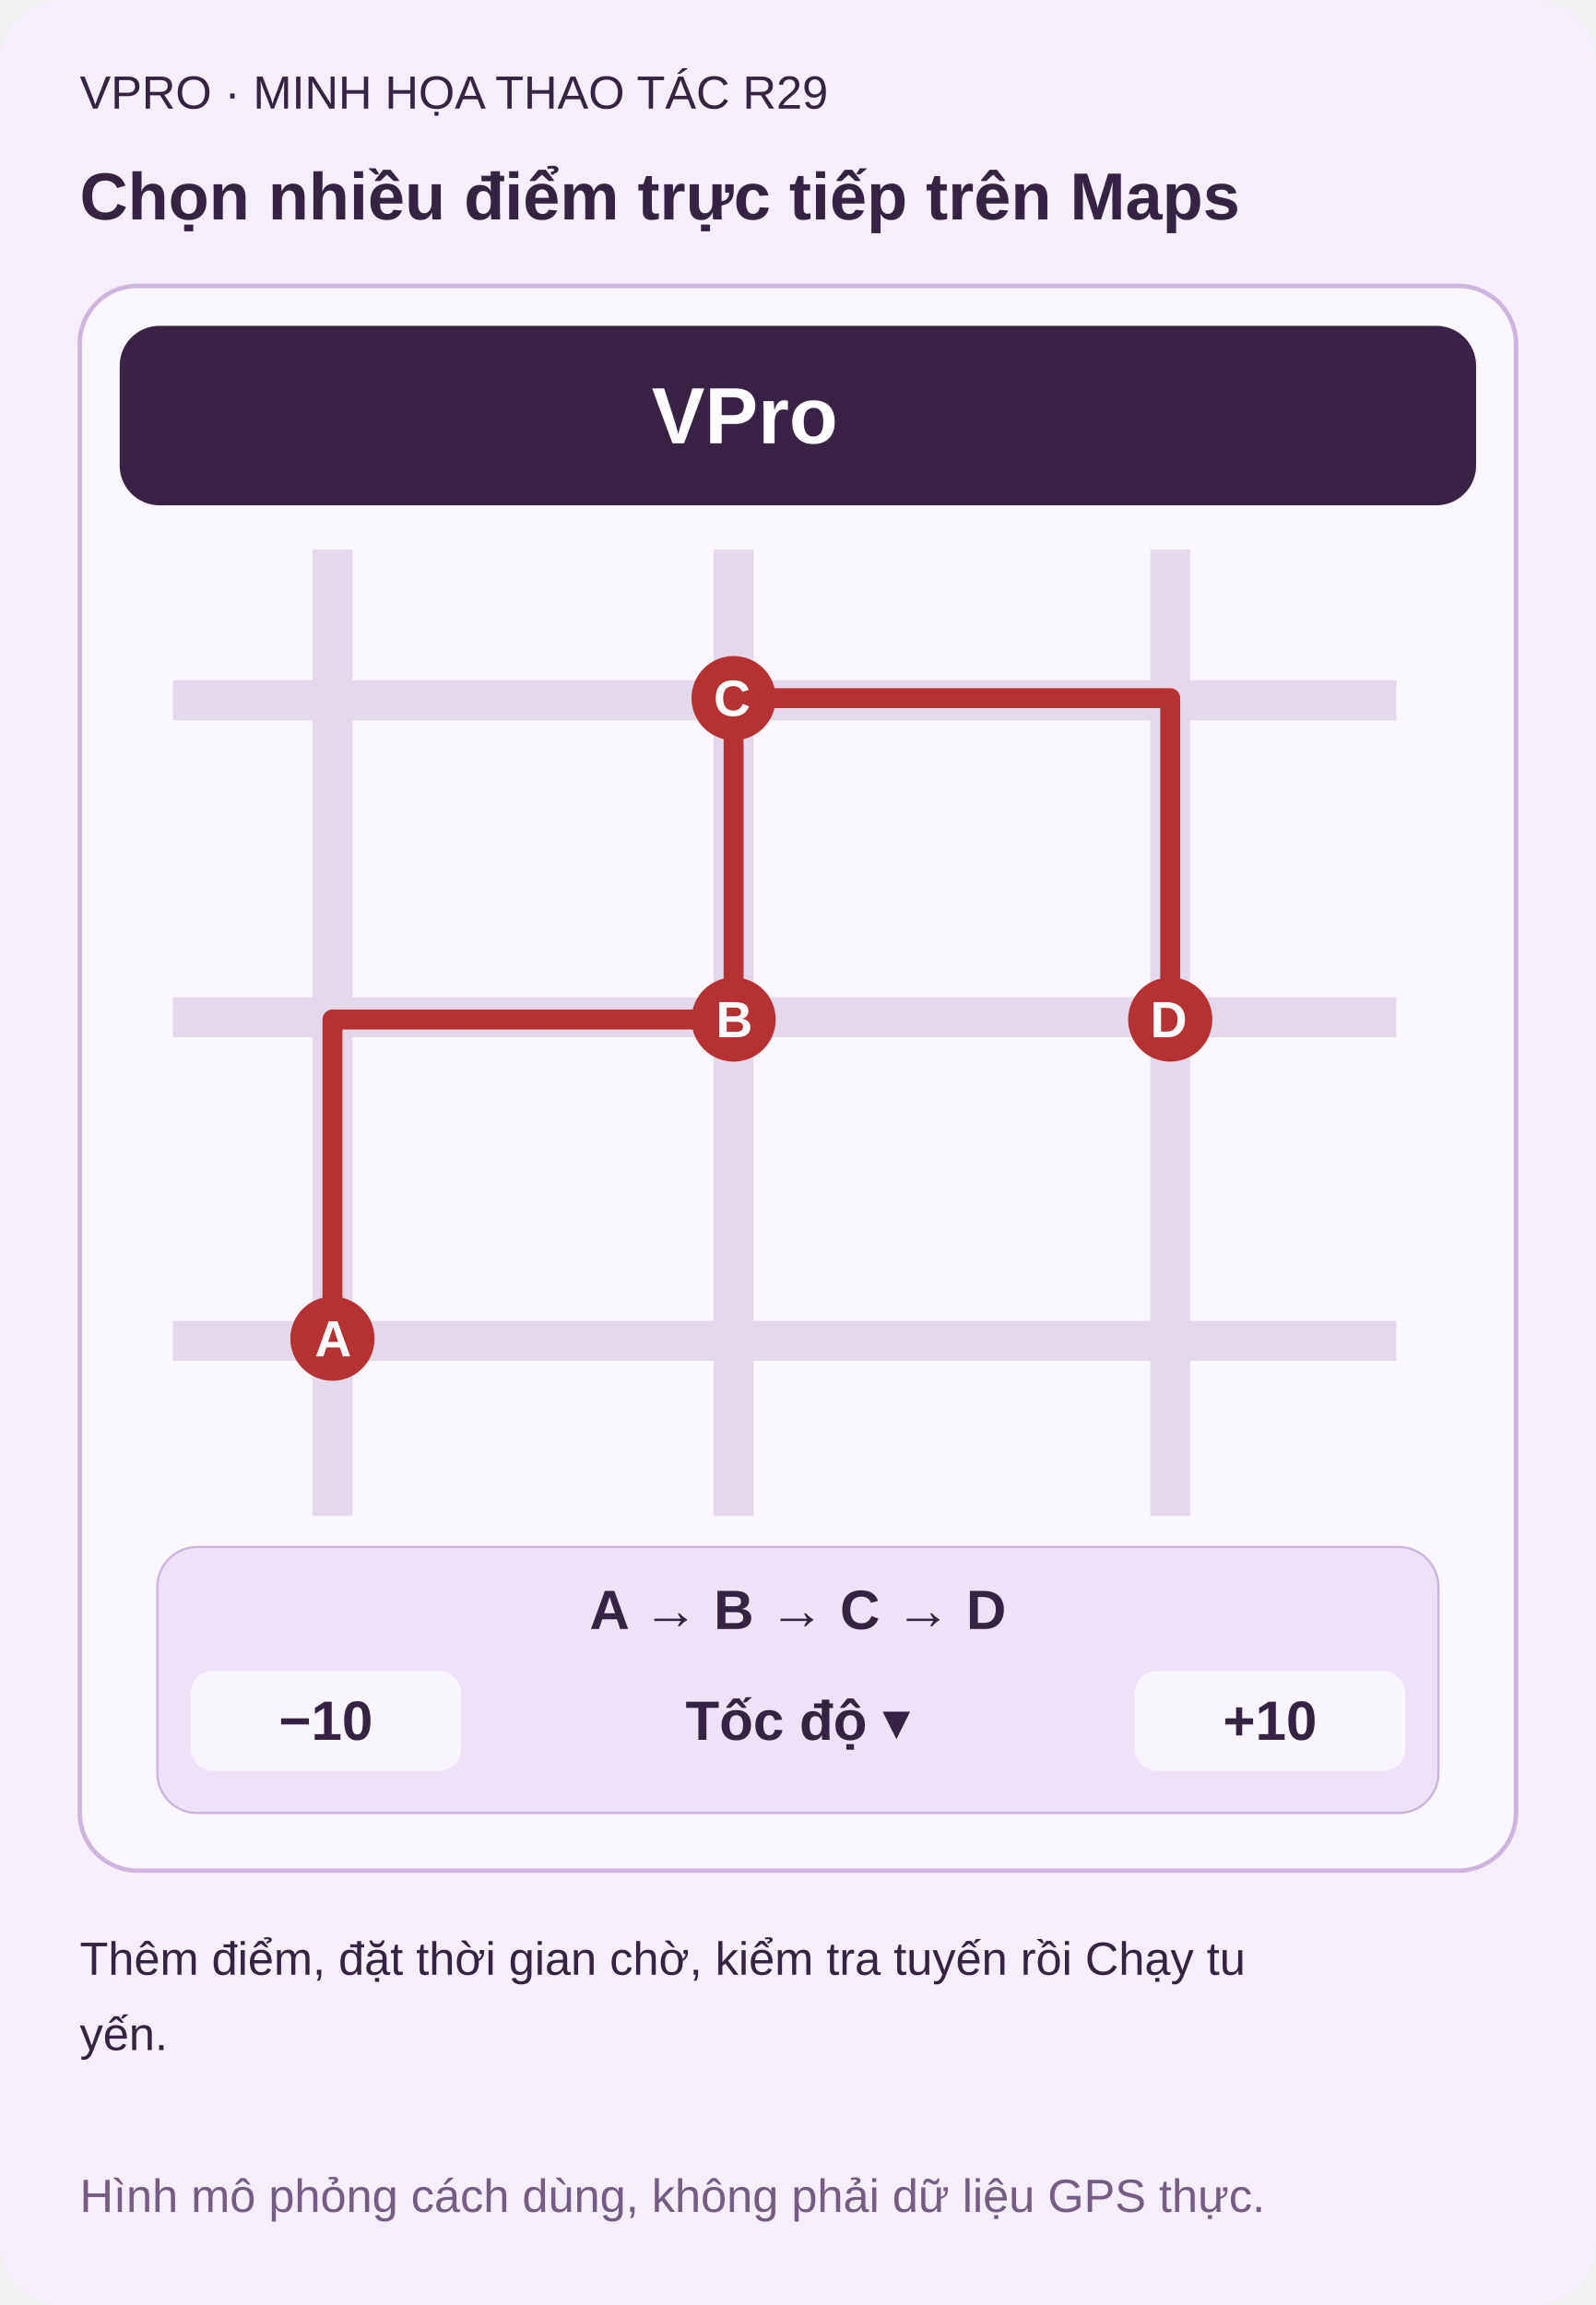
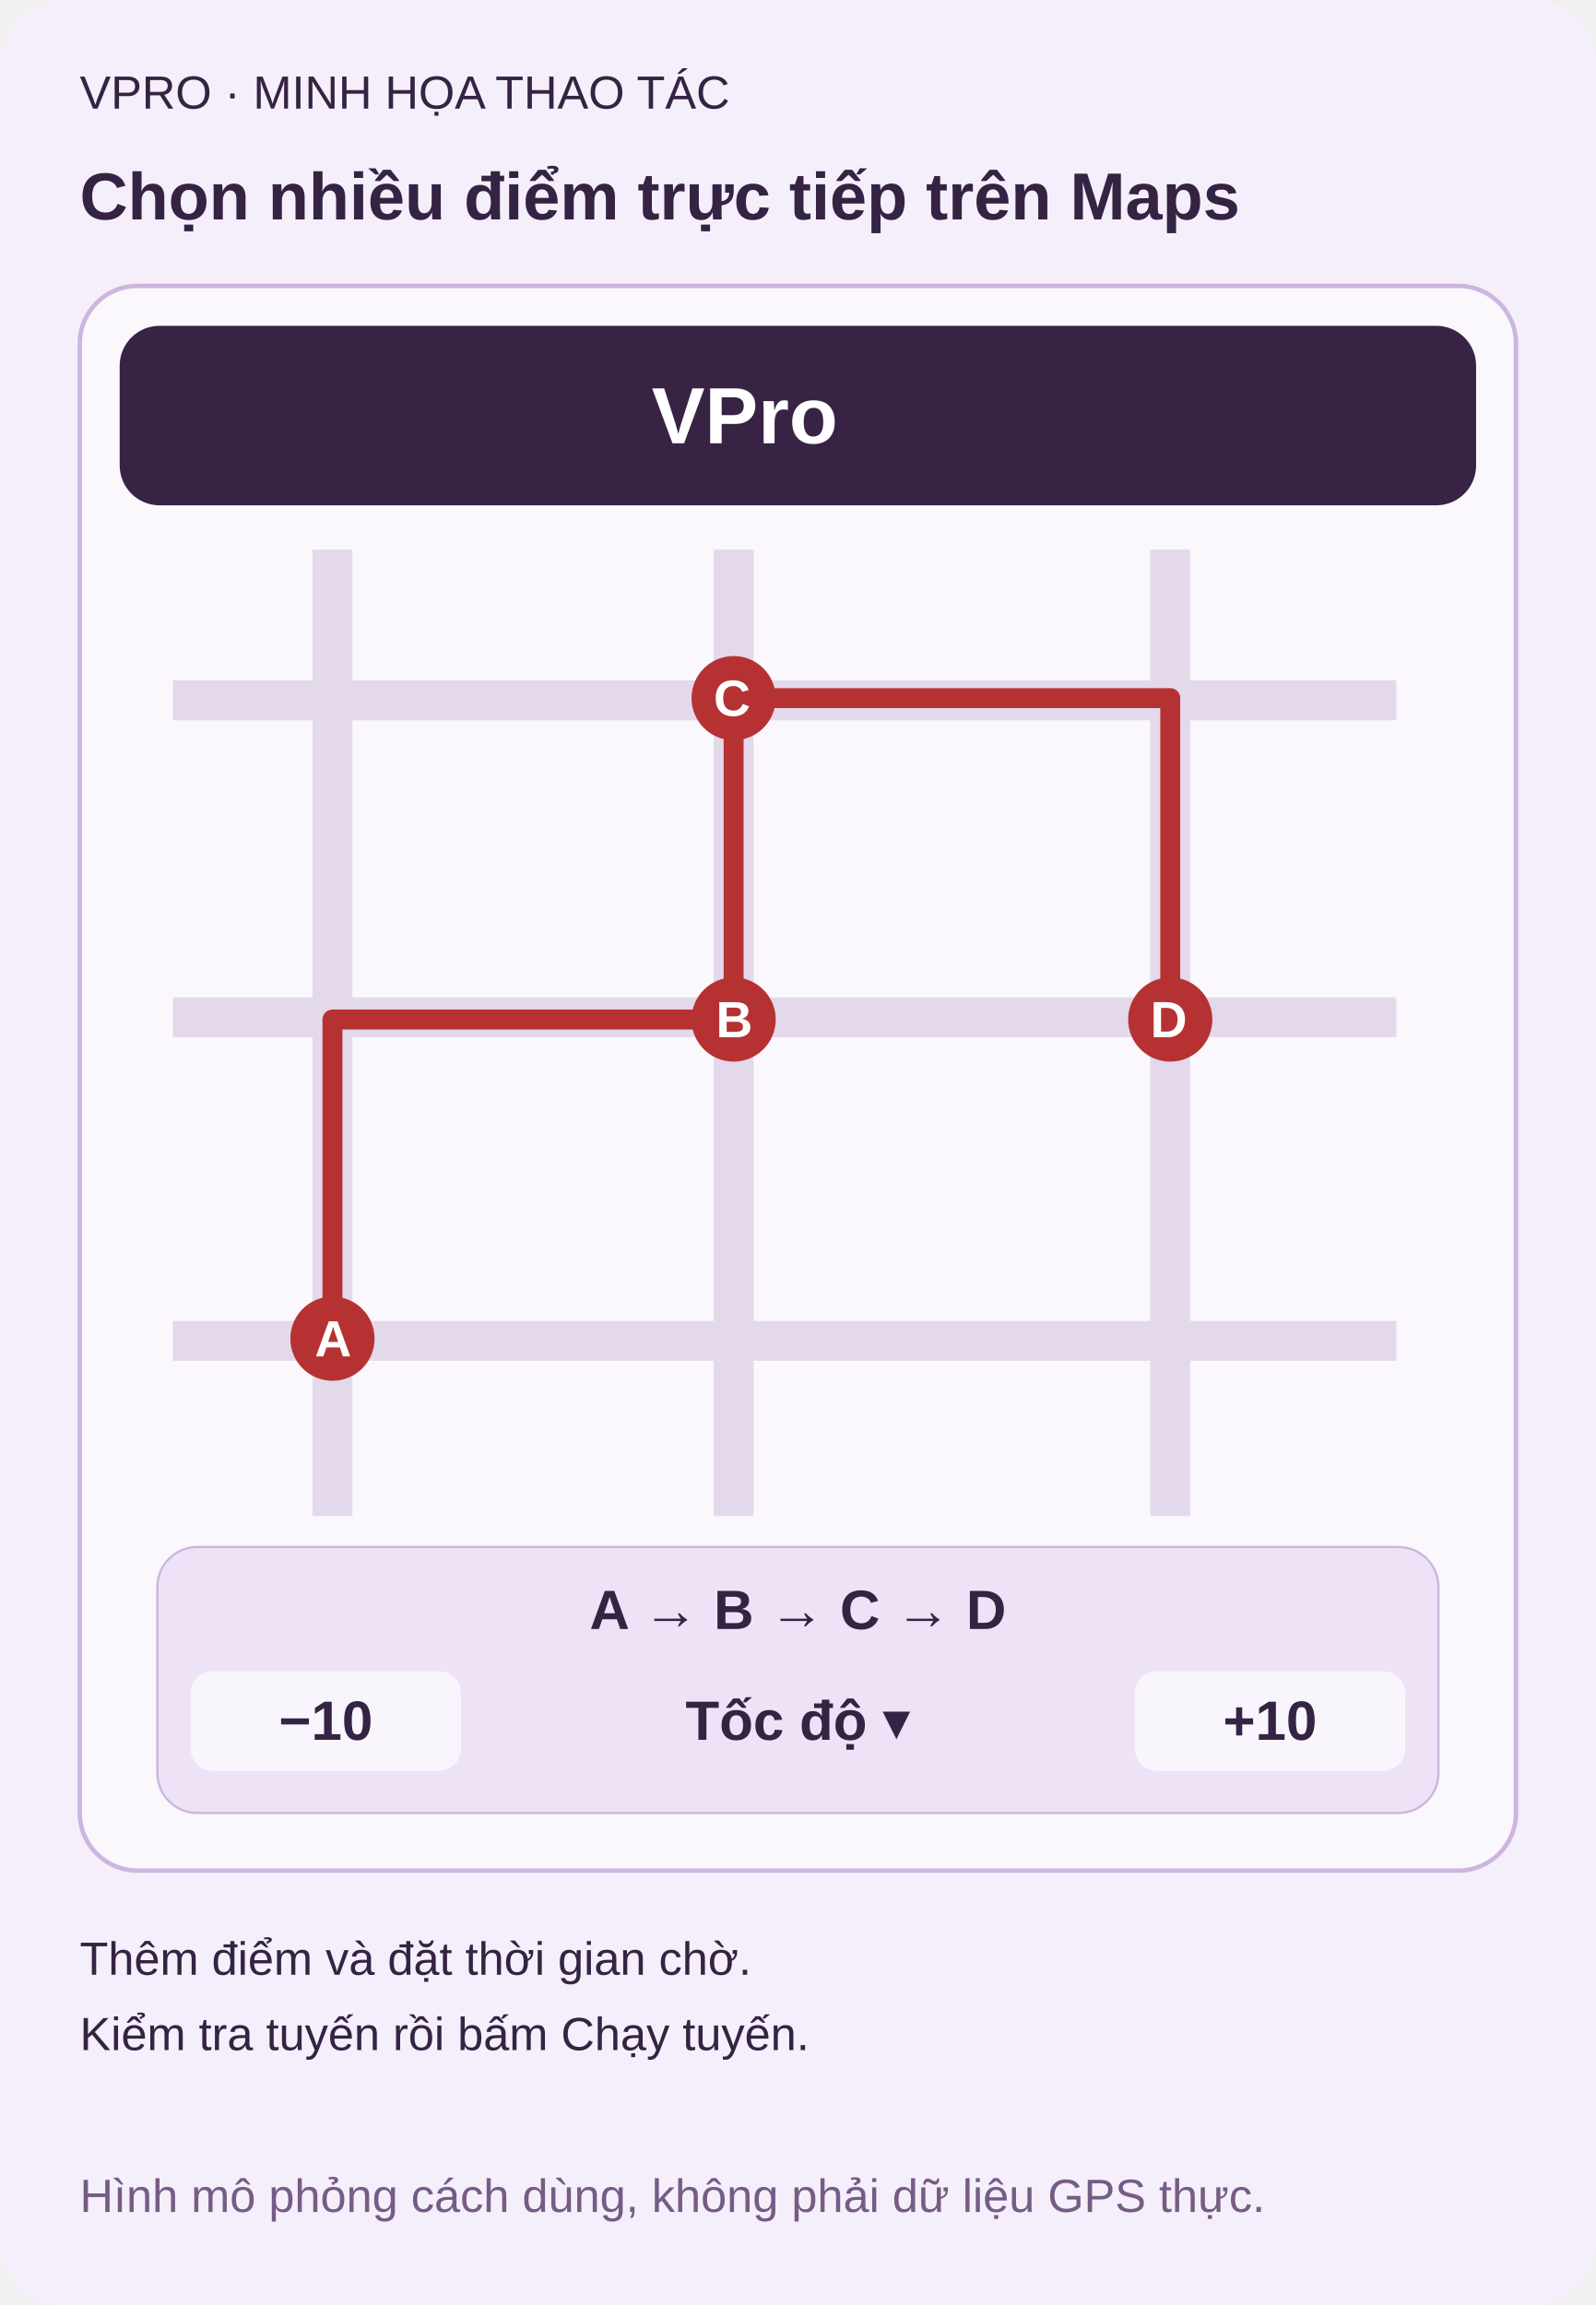
<svg xmlns="http://www.w3.org/2000/svg" width="720" height="1040" viewBox="0 0 720 1040">
  <rect width="720" height="1040" rx="28" fill="#f5effb" />
  <style>text{font-family:Arial,sans-serif;fill:#352343}.small{font-size:21px}.label{font-size:25px;font-weight:600}</style>
-   <text x="36" y="49" class="small" fill="#a52e39">VPRO · MINH HỌA THAO TÁC R29</text>
+   <text x="36" y="49" class="small" fill="#a52e39">VPRO · MINH HỌA THAO TÁC</text>
  <text x="36" y="99" font-size="30" font-weight="bold">Chọn nhiều điểm trực tiếp trên Maps</text>
  <rect x="36" y="129" width="648" height="715" rx="26" fill="#faf7fd" stroke="#cdb5df" stroke-width="2" />
  <rect x="54" y="147" width="612" height="81" rx="18" fill="#382344" />
  <text x="294" y="200" font-size="36" font-weight="bold" fill="#ffffff" style="fill:white">VPro</text>
  <g stroke="#e3d9eb" stroke-width="18" fill="none">
    <path d="M78 316L630 316M78 459L630 459M78 605L630 605M150 248V684M331 248V684M528 248V684" />
  </g>
  <path d="M150 604V460H331V315H528V460" fill="none" stroke="#b63232" stroke-width="9" stroke-linejoin="round" />
  <g fill="#b63232">
    <circle cx="150" cy="604" r="19" />
    <circle cx="331" cy="460" r="19" />
    <circle cx="331" cy="315" r="19" />
    <circle cx="528" cy="460" r="19" />
  </g>
  <g font-size="23" font-weight="bold" style="fill:white">
    <text x="142" y="612" style="fill:white">A</text>
    <text x="323" y="468" style="fill:white">B</text>
    <text x="322" y="323" style="fill:white">C</text>
    <text x="519" y="468" style="fill:white">D</text>
  </g>
  <rect x="71" y="698" width="578" height="120" rx="18" fill="#eee2f7" stroke="#cdb5df" />
  <text x="360" y="735" class="label" text-anchor="middle">A → B → C → D</text>
  <rect x="86" y="754" width="122" height="45" rx="10" fill="#f9f5fc" />
  <text x="147" y="785" class="label" text-anchor="middle">−10</text>
  <text x="360" y="785" class="label" text-anchor="middle">Tốc độ ▾</text>
  <rect x="512" y="754" width="122" height="45" rx="10" fill="#f9f5fc" />
  <text x="573" y="785" class="label" text-anchor="middle">+10</text>
-   <text x="36" y="891" class="small">Thêm điểm, đặt thời gian chờ, kiểm tra tuyến rồi Chạy tu</text>
-   <text x="36" y="925" class="small">yến.</text>
+   <text x="36" y="891" class="small">Thêm điểm và đặt thời gian chờ.</text>
+   <text x="36" y="925" class="small">Kiểm tra tuyến rồi bấm Chạy tuyến.</text>
  <text x="36" y="998" class="small" style="fill:#755c85">Hình mô phỏng cách dùng, không phải dữ liệu GPS thực.</text>
</svg>
